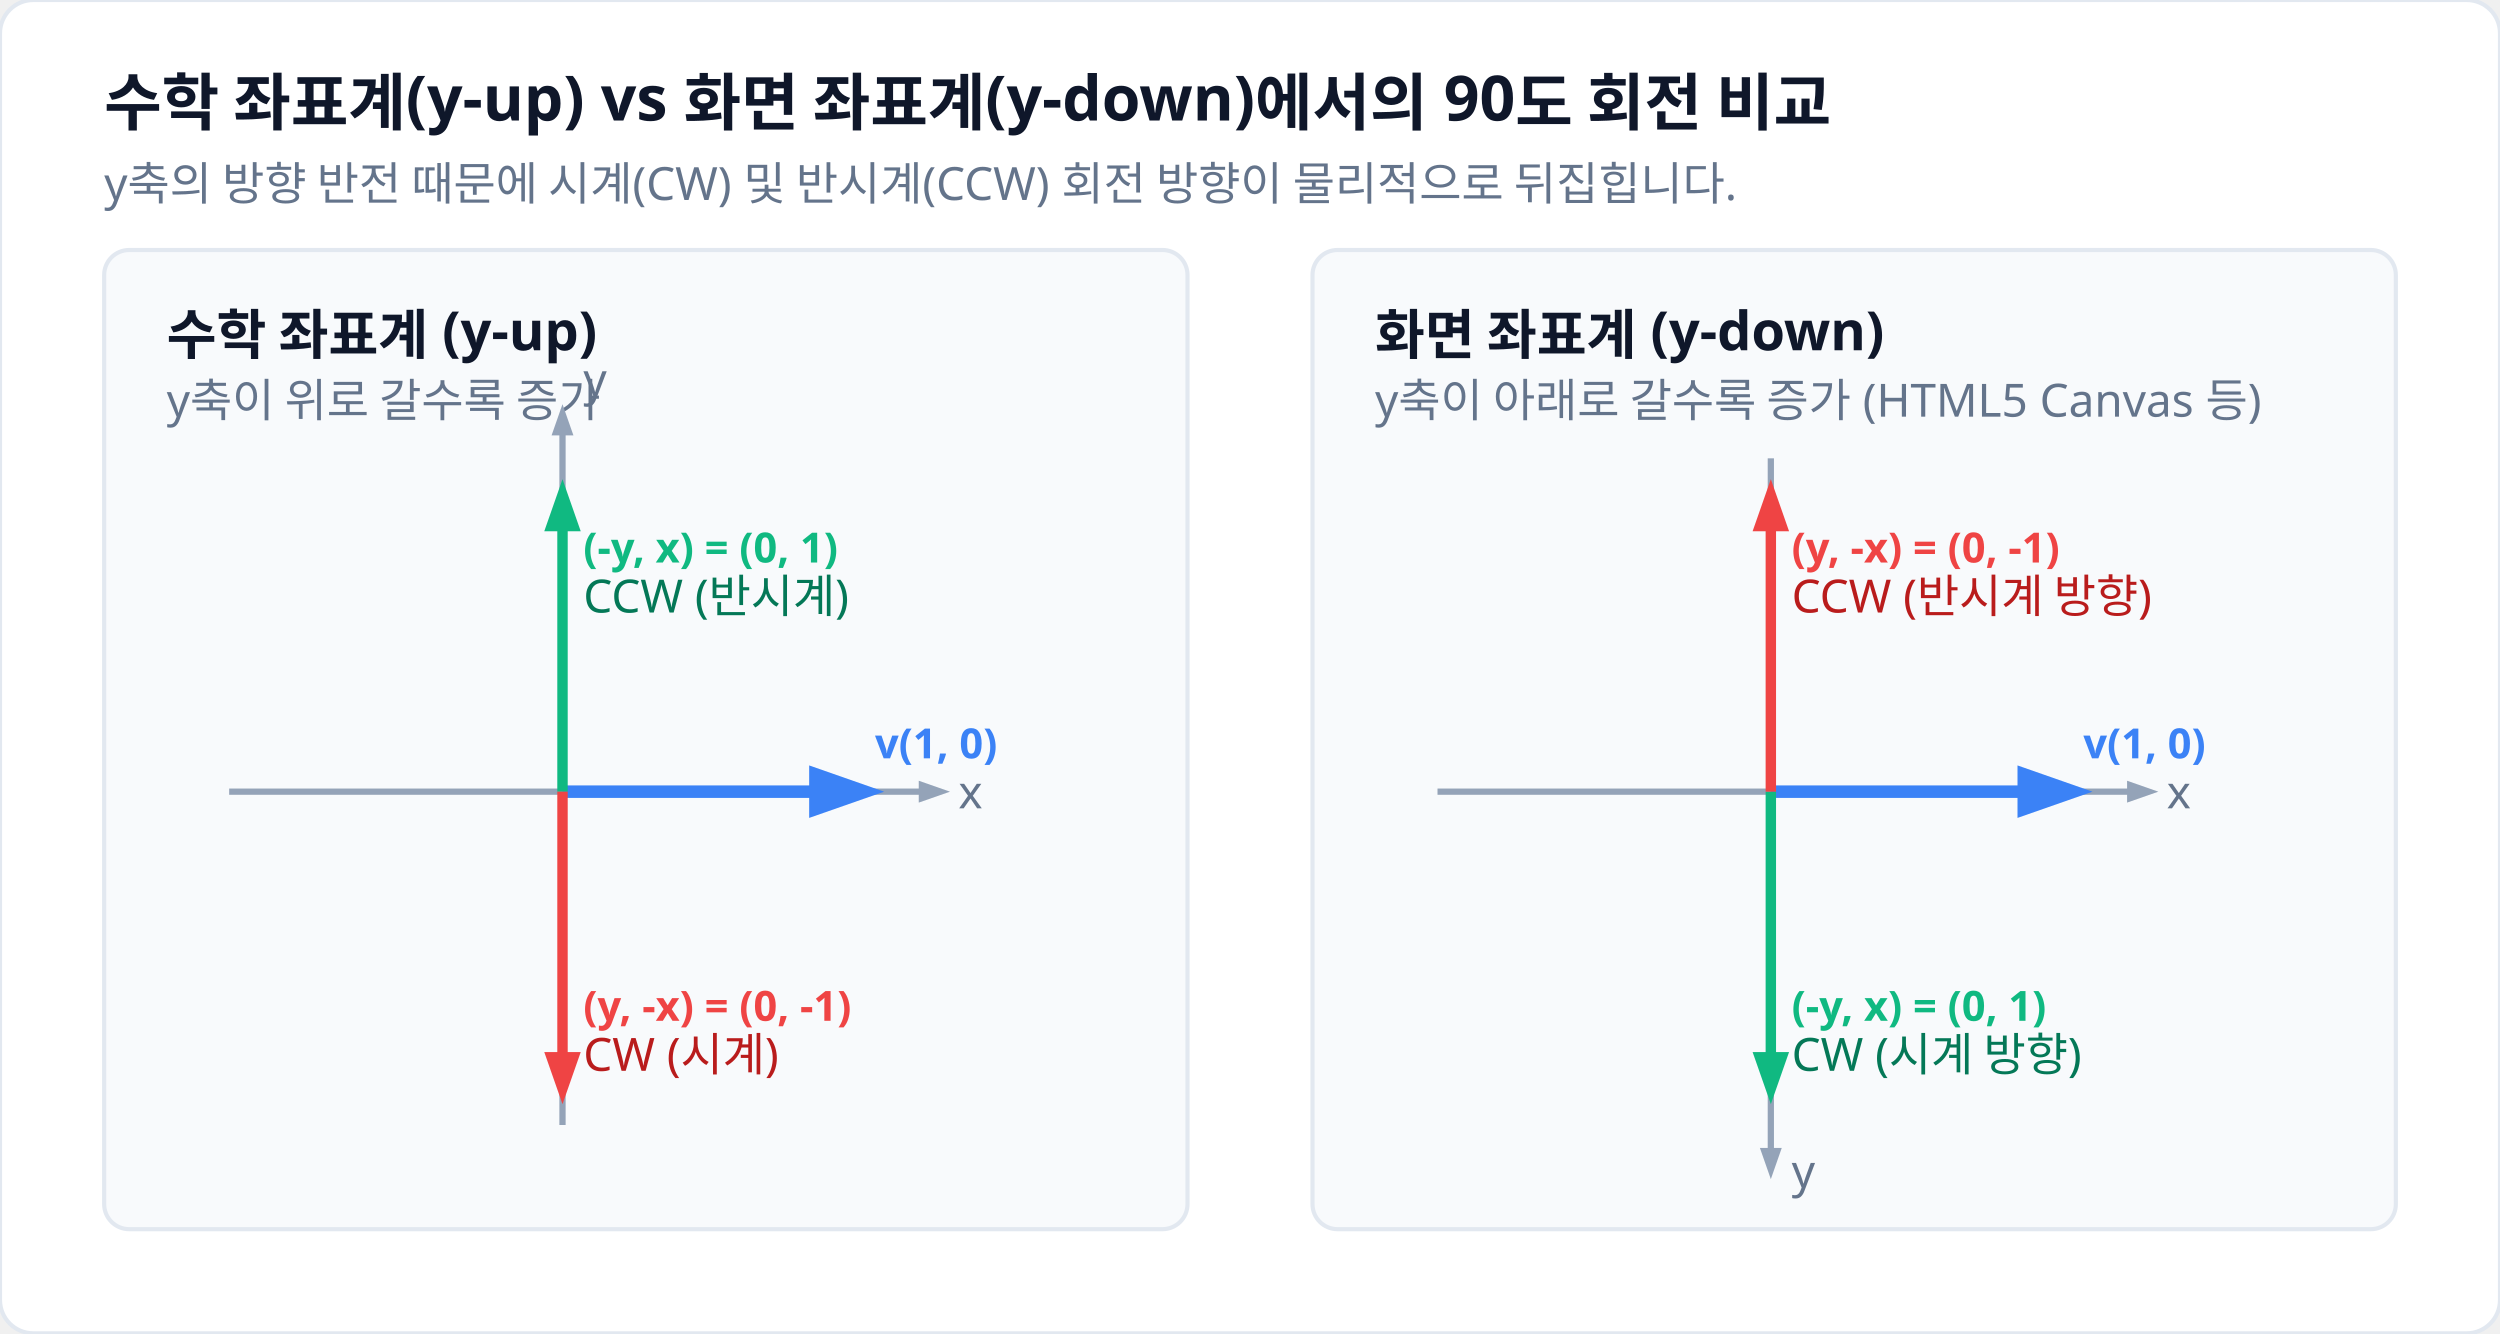
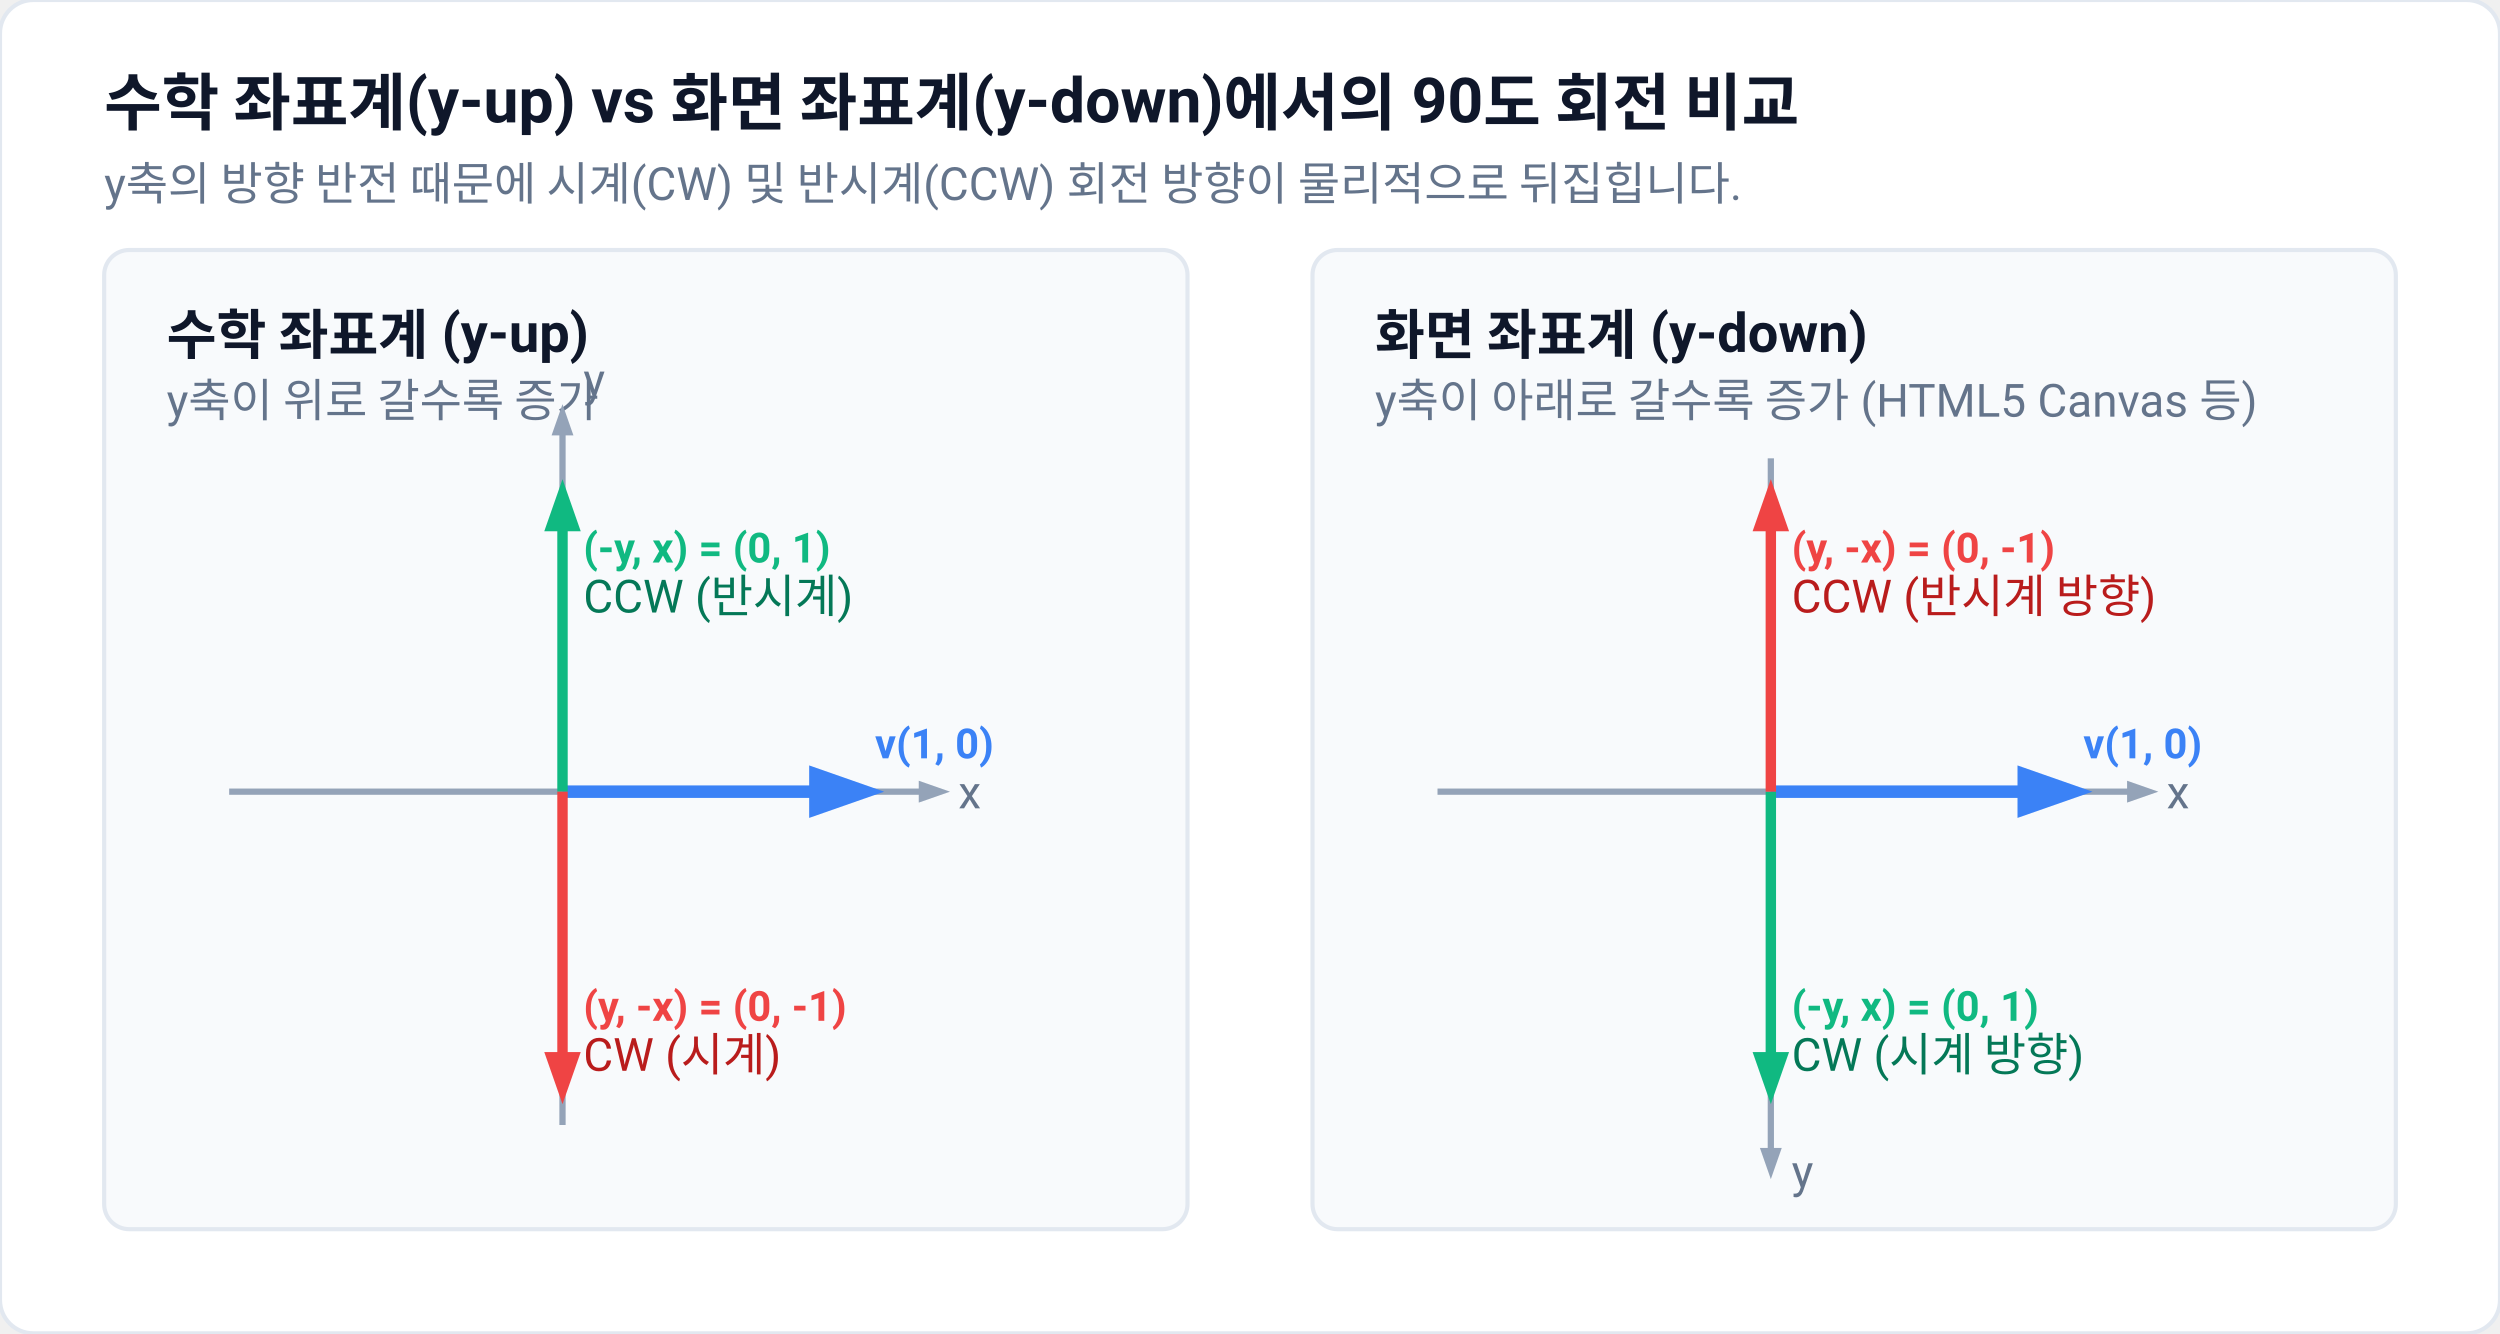
<svg xmlns="http://www.w3.org/2000/svg" viewBox="0 0 600 320" width="100%" height="100%">
  <defs>
    <marker id="arrow-blue" viewBox="0 0 10 10" refX="6" refY="5" markerWidth="6" markerHeight="6" orient="auto-start-reverse">
      <path d="M 0 1.5 L 10 5 L 0 8.5 z" fill="#3b82f6" />
    </marker>
    <marker id="arrow-red" viewBox="0 0 10 10" refX="6" refY="5" markerWidth="5" markerHeight="5" orient="auto-start-reverse">
      <path d="M 0 1.5 L 10 5 L 0 8.5 z" fill="#ef4444" />
    </marker>
    <marker id="arrow-green" viewBox="0 0 10 10" refX="6" refY="5" markerWidth="5" markerHeight="5" orient="auto-start-reverse">
      <path d="M 0 1.5 L 10 5 L 0 8.5 z" fill="#10b981" />
    </marker>
    <marker id="arrow-gray" viewBox="0 0 10 10" refX="6" refY="5" markerWidth="5" markerHeight="5" orient="auto-start-reverse">
      <path d="M 0 1.5 L 10 5 L 0 8.5 z" fill="#94a3b8" />
    </marker>
  </defs>
  <rect width="100%" height="100%" fill="#ffffff" rx="8" />
  <rect width="100%" height="100%" fill="none" stroke="#e2e8f0" stroke-width="1" rx="8" />
-   <text x="25" y="30" font-family="sans-serif" font-size="15" font-weight="bold" fill="#0f172a">수학 좌표계(y-up) vs 화면 좌표계(y-down)에서의 90도 회전 비교</text>
-   <text x="25" y="48" font-family="sans-serif" font-size="11" fill="#64748b">y축의 방향 반전 때문에 시계(CW) 및 반시계(CCW) 회전 방향이 물리적으로 뒤집힙니다.</text>
+   <text x="25" y="30" font-family="-apple-system, BlinkMacSystemFont, 'Segoe UI', Roboto, 'Apple SD Gothic Neo', 'Malgun Gothic', 'Nanum Gothic', 'Noto Sans KR', sans-serif" font-size="15" font-weight="bold" fill="#0f172a">수학 좌표계(y-up) vs 화면 좌표계(y-down)에서의 90도 회전 비교</text>
+   <text x="25" y="48" font-family="-apple-system, BlinkMacSystemFont, 'Segoe UI', Roboto, 'Apple SD Gothic Neo', 'Malgun Gothic', 'Nanum Gothic', 'Noto Sans KR', sans-serif" font-size="11" fill="#64748b">y축의 방향 반전 때문에 시계(CW) 및 반시계(CCW) 회전 방향이 물리적으로 뒤집힙니다.</text>
  <g transform="translate(25, 60)">
    <rect width="260" height="235" fill="#f8fafc" stroke="#e2e8f0" stroke-width="1" rx="6" />
-     <text x="15" y="25" font-family="sans-serif" font-size="13" font-weight="bold" fill="#0f172a">수학 좌표계 (y-up)</text>
-     <text x="15" y="40" font-family="sans-serif" font-size="11" fill="#64748b">y축이 위로 갈수록 증가</text>
+     <text x="15" y="25" font-family="-apple-system, BlinkMacSystemFont, 'Segoe UI', Roboto, 'Apple SD Gothic Neo', 'Malgun Gothic', 'Nanum Gothic', 'Noto Sans KR', sans-serif" font-size="13" font-weight="bold" fill="#0f172a">수학 좌표계 (y-up)</text>
+     <text x="15" y="40" font-family="-apple-system, BlinkMacSystemFont, 'Segoe UI', Roboto, 'Apple SD Gothic Neo', 'Malgun Gothic', 'Nanum Gothic', 'Noto Sans KR', sans-serif" font-size="11" fill="#64748b">y축이 위로 갈수록 증가</text>
    <g transform="translate(110, 130)">
      <line x1="-80" y1="0" x2="90" y2="0" fill="none" stroke="#94a3b8" stroke-width="1.5" marker-end="url(#arrow-gray)" />
      <line x1="0" y1="80" x2="0" y2="-90" fill="none" stroke="#94a3b8" stroke-width="1.5" marker-end="url(#arrow-gray)" />
-       <text x="95" y="4" font-family="sans-serif" font-size="11" fill="#64748b">x</text>
-       <text x="5" y="-95" font-family="sans-serif" font-size="11" fill="#64748b">y</text>
+       <text x="95" y="4" font-family="-apple-system, BlinkMacSystemFont, 'Segoe UI', Roboto, 'Apple SD Gothic Neo', 'Malgun Gothic', 'Nanum Gothic', 'Noto Sans KR', sans-serif" font-size="11" fill="#64748b">x</text>
+       <text x="5" y="-95" font-family="-apple-system, BlinkMacSystemFont, 'Segoe UI', Roboto, 'Apple SD Gothic Neo', 'Malgun Gothic', 'Nanum Gothic', 'Noto Sans KR', sans-serif" font-size="11" fill="#64748b">y</text>
      <line x1="0" y1="0" x2="70" y2="0" fill="none" stroke="#3b82f6" stroke-width="3" marker-end="url(#arrow-blue)" />
-       <text x="75" y="-8" font-family="sans-serif" font-size="10" font-weight="bold" fill="#3b82f6">v(1, 0)</text>
+       <text x="75" y="-8" font-family="-apple-system, BlinkMacSystemFont, 'Segoe UI', Roboto, 'Apple SD Gothic Neo', 'Malgun Gothic', 'Nanum Gothic', 'Noto Sans KR', sans-serif" font-size="10" font-weight="bold" fill="#3b82f6">v(1, 0)</text>
      <line x1="0" y1="0" x2="0" y2="-70" fill="none" stroke="#10b981" stroke-width="2.5" marker-end="url(#arrow-green)" />
-       <text x="5" y="-55" font-family="sans-serif" font-size="10" font-weight="bold" fill="#10b981">(-y, x) = (0, 1)</text>
-       <text x="5" y="-43" font-family="sans-serif" font-size="11" fill="#047857">CCW (반시계)</text>
+       <text x="5" y="-55" font-family="-apple-system, BlinkMacSystemFont, 'Segoe UI', Roboto, 'Apple SD Gothic Neo', 'Malgun Gothic', 'Nanum Gothic', 'Noto Sans KR', sans-serif" font-size="10" font-weight="bold" fill="#10b981">(-y, x) = (0, 1)</text>
+       <text x="5" y="-43" font-family="-apple-system, BlinkMacSystemFont, 'Segoe UI', Roboto, 'Apple SD Gothic Neo', 'Malgun Gothic', 'Nanum Gothic', 'Noto Sans KR', sans-serif" font-size="11" fill="#047857">CCW (반시계)</text>
      <line x1="0" y1="0" x2="0" y2="70" fill="none" stroke="#ef4444" stroke-width="2.5" marker-end="url(#arrow-red)" />
-       <text x="5" y="55" font-family="sans-serif" font-size="10" font-weight="bold" fill="#ef4444">(y, -x) = (0, -1)</text>
-       <text x="5" y="67" font-family="sans-serif" font-size="11" fill="#b91c1c">CW (시계)</text>
+       <text x="5" y="55" font-family="-apple-system, BlinkMacSystemFont, 'Segoe UI', Roboto, 'Apple SD Gothic Neo', 'Malgun Gothic', 'Nanum Gothic', 'Noto Sans KR', sans-serif" font-size="10" font-weight="bold" fill="#ef4444">(y, -x) = (0, -1)</text>
+       <text x="5" y="67" font-family="-apple-system, BlinkMacSystemFont, 'Segoe UI', Roboto, 'Apple SD Gothic Neo', 'Malgun Gothic', 'Nanum Gothic', 'Noto Sans KR', sans-serif" font-size="11" fill="#b91c1c">CW (시계)</text>
    </g>
  </g>
  <g transform="translate(315, 60)">
    <rect width="260" height="235" fill="#f8fafc" stroke="#e2e8f0" stroke-width="1" rx="6" />
-     <text x="15" y="25" font-family="sans-serif" font-size="13" font-weight="bold" fill="#0f172a">화면 좌표계 (y-down)</text>
-     <text x="15" y="40" font-family="sans-serif" font-size="11" fill="#64748b">y축이 아래로 갈수록 증가 (HTML5 Canvas 등)</text>
+     <text x="15" y="25" font-family="-apple-system, BlinkMacSystemFont, 'Segoe UI', Roboto, 'Apple SD Gothic Neo', 'Malgun Gothic', 'Nanum Gothic', 'Noto Sans KR', sans-serif" font-size="13" font-weight="bold" fill="#0f172a">화면 좌표계 (y-down)</text>
+     <text x="15" y="40" font-family="-apple-system, BlinkMacSystemFont, 'Segoe UI', Roboto, 'Apple SD Gothic Neo', 'Malgun Gothic', 'Nanum Gothic', 'Noto Sans KR', sans-serif" font-size="11" fill="#64748b">y축이 아래로 갈수록 증가 (HTML5 Canvas 등)</text>
    <g transform="translate(110, 130)">
      <line x1="-80" y1="0" x2="90" y2="0" fill="none" stroke="#94a3b8" stroke-width="1.5" marker-end="url(#arrow-gray)" />
      <line x1="0" y1="-80" x2="0" y2="90" fill="none" stroke="#94a3b8" stroke-width="1.5" marker-end="url(#arrow-gray)" />
-       <text x="95" y="4" font-family="sans-serif" font-size="11" fill="#64748b">x</text>
-       <text x="5" y="95" font-family="sans-serif" font-size="11" fill="#64748b">y</text>
+       <text x="95" y="4" font-family="-apple-system, BlinkMacSystemFont, 'Segoe UI', Roboto, 'Apple SD Gothic Neo', 'Malgun Gothic', 'Nanum Gothic', 'Noto Sans KR', sans-serif" font-size="11" fill="#64748b">x</text>
+       <text x="5" y="95" font-family="-apple-system, BlinkMacSystemFont, 'Segoe UI', Roboto, 'Apple SD Gothic Neo', 'Malgun Gothic', 'Nanum Gothic', 'Noto Sans KR', sans-serif" font-size="11" fill="#64748b">y</text>
      <line x1="0" y1="0" x2="70" y2="0" fill="none" stroke="#3b82f6" stroke-width="3" marker-end="url(#arrow-blue)" />
-       <text x="75" y="-8" font-family="sans-serif" font-size="10" font-weight="bold" fill="#3b82f6">v(1, 0)</text>
+       <text x="75" y="-8" font-family="-apple-system, BlinkMacSystemFont, 'Segoe UI', Roboto, 'Apple SD Gothic Neo', 'Malgun Gothic', 'Nanum Gothic', 'Noto Sans KR', sans-serif" font-size="10" font-weight="bold" fill="#3b82f6">v(1, 0)</text>
      <line x1="0" y1="0" x2="0" y2="70" fill="none" stroke="#10b981" stroke-width="2.5" marker-end="url(#arrow-green)" />
-       <text x="5" y="55" font-family="sans-serif" font-size="10" font-weight="bold" fill="#10b981">(-y, x) = (0, 1)</text>
-       <text x="5" y="67" font-family="sans-serif" font-size="11" fill="#047857">CW (시계 방향)</text>
+       <text x="5" y="55" font-family="-apple-system, BlinkMacSystemFont, 'Segoe UI', Roboto, 'Apple SD Gothic Neo', 'Malgun Gothic', 'Nanum Gothic', 'Noto Sans KR', sans-serif" font-size="10" font-weight="bold" fill="#10b981">(-y, x) = (0, 1)</text>
+       <text x="5" y="67" font-family="-apple-system, BlinkMacSystemFont, 'Segoe UI', Roboto, 'Apple SD Gothic Neo', 'Malgun Gothic', 'Nanum Gothic', 'Noto Sans KR', sans-serif" font-size="11" fill="#047857">CW (시계 방향)</text>
      <line x1="0" y1="0" x2="0" y2="-70" fill="none" stroke="#ef4444" stroke-width="2.5" marker-end="url(#arrow-red)" />
-       <text x="5" y="-55" font-family="sans-serif" font-size="10" font-weight="bold" fill="#ef4444">(y, -x) = (0, -1)</text>
-       <text x="5" y="-43" font-family="sans-serif" font-size="11" fill="#b91c1c">CCW (반시계 방향)</text>
+       <text x="5" y="-55" font-family="-apple-system, BlinkMacSystemFont, 'Segoe UI', Roboto, 'Apple SD Gothic Neo', 'Malgun Gothic', 'Nanum Gothic', 'Noto Sans KR', sans-serif" font-size="10" font-weight="bold" fill="#ef4444">(y, -x) = (0, -1)</text>
+       <text x="5" y="-43" font-family="-apple-system, BlinkMacSystemFont, 'Segoe UI', Roboto, 'Apple SD Gothic Neo', 'Malgun Gothic', 'Nanum Gothic', 'Noto Sans KR', sans-serif" font-size="11" fill="#b91c1c">CCW (반시계 방향)</text>
    </g>
  </g>
</svg>
